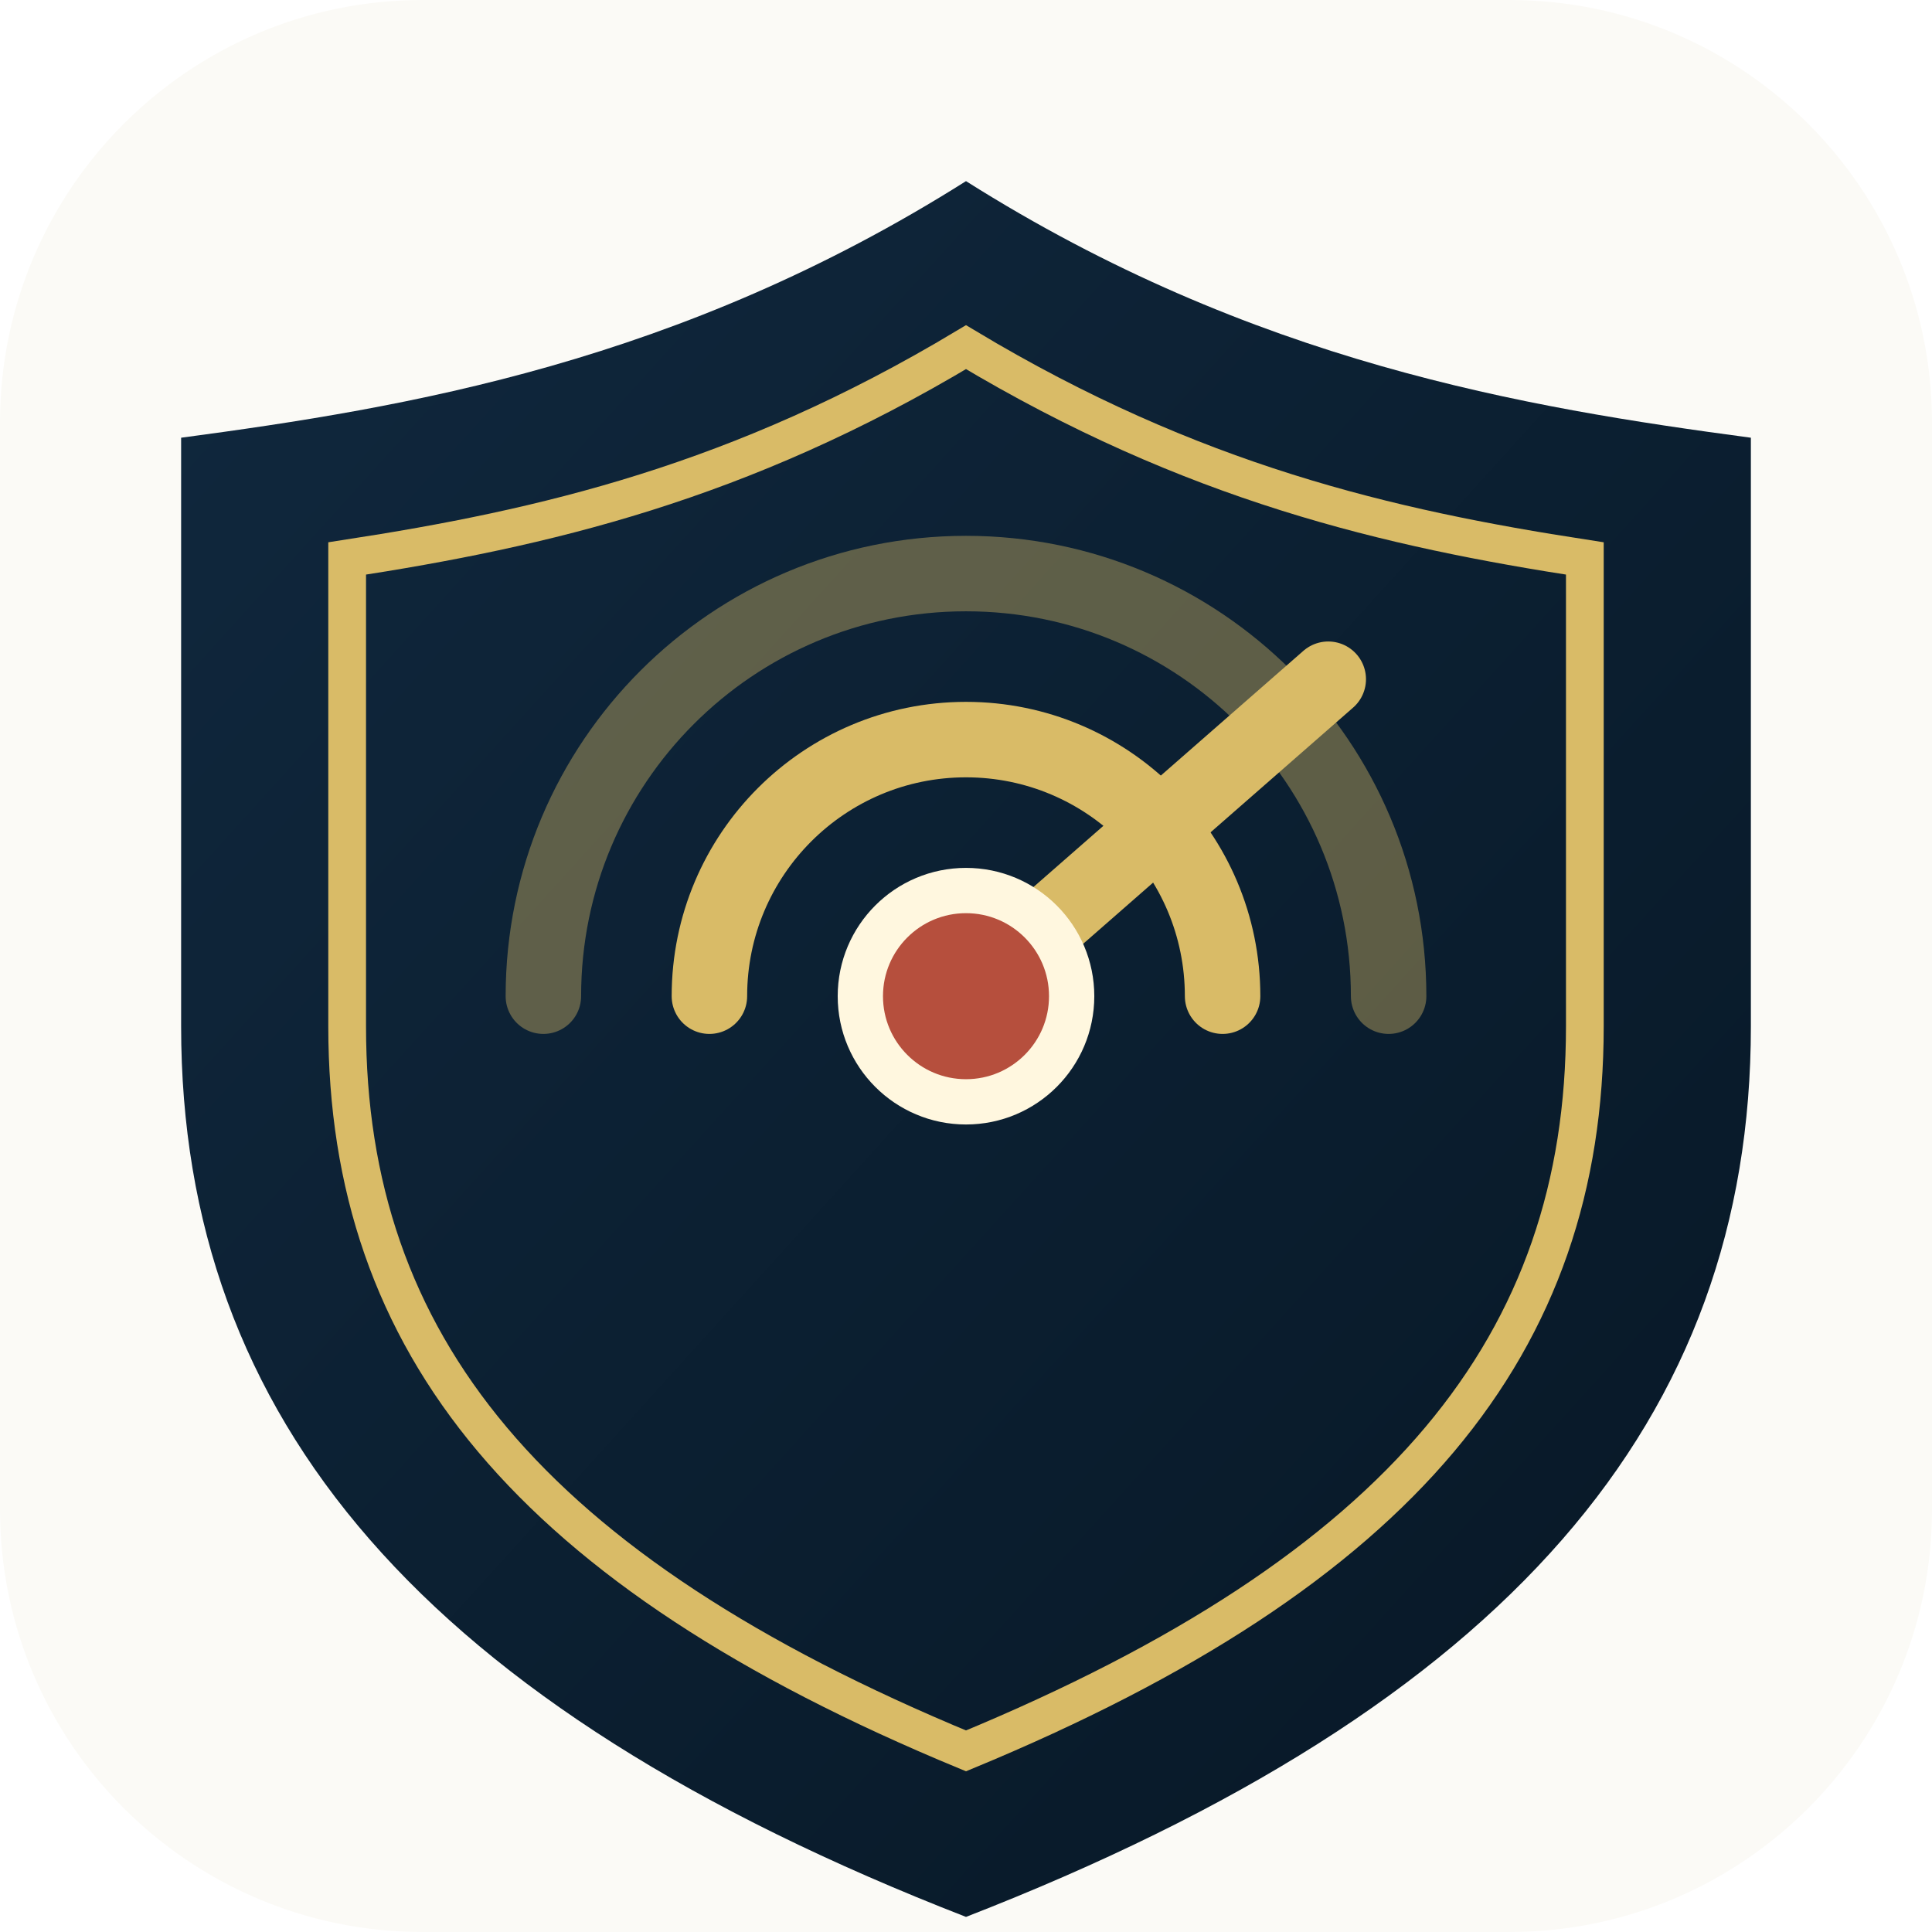
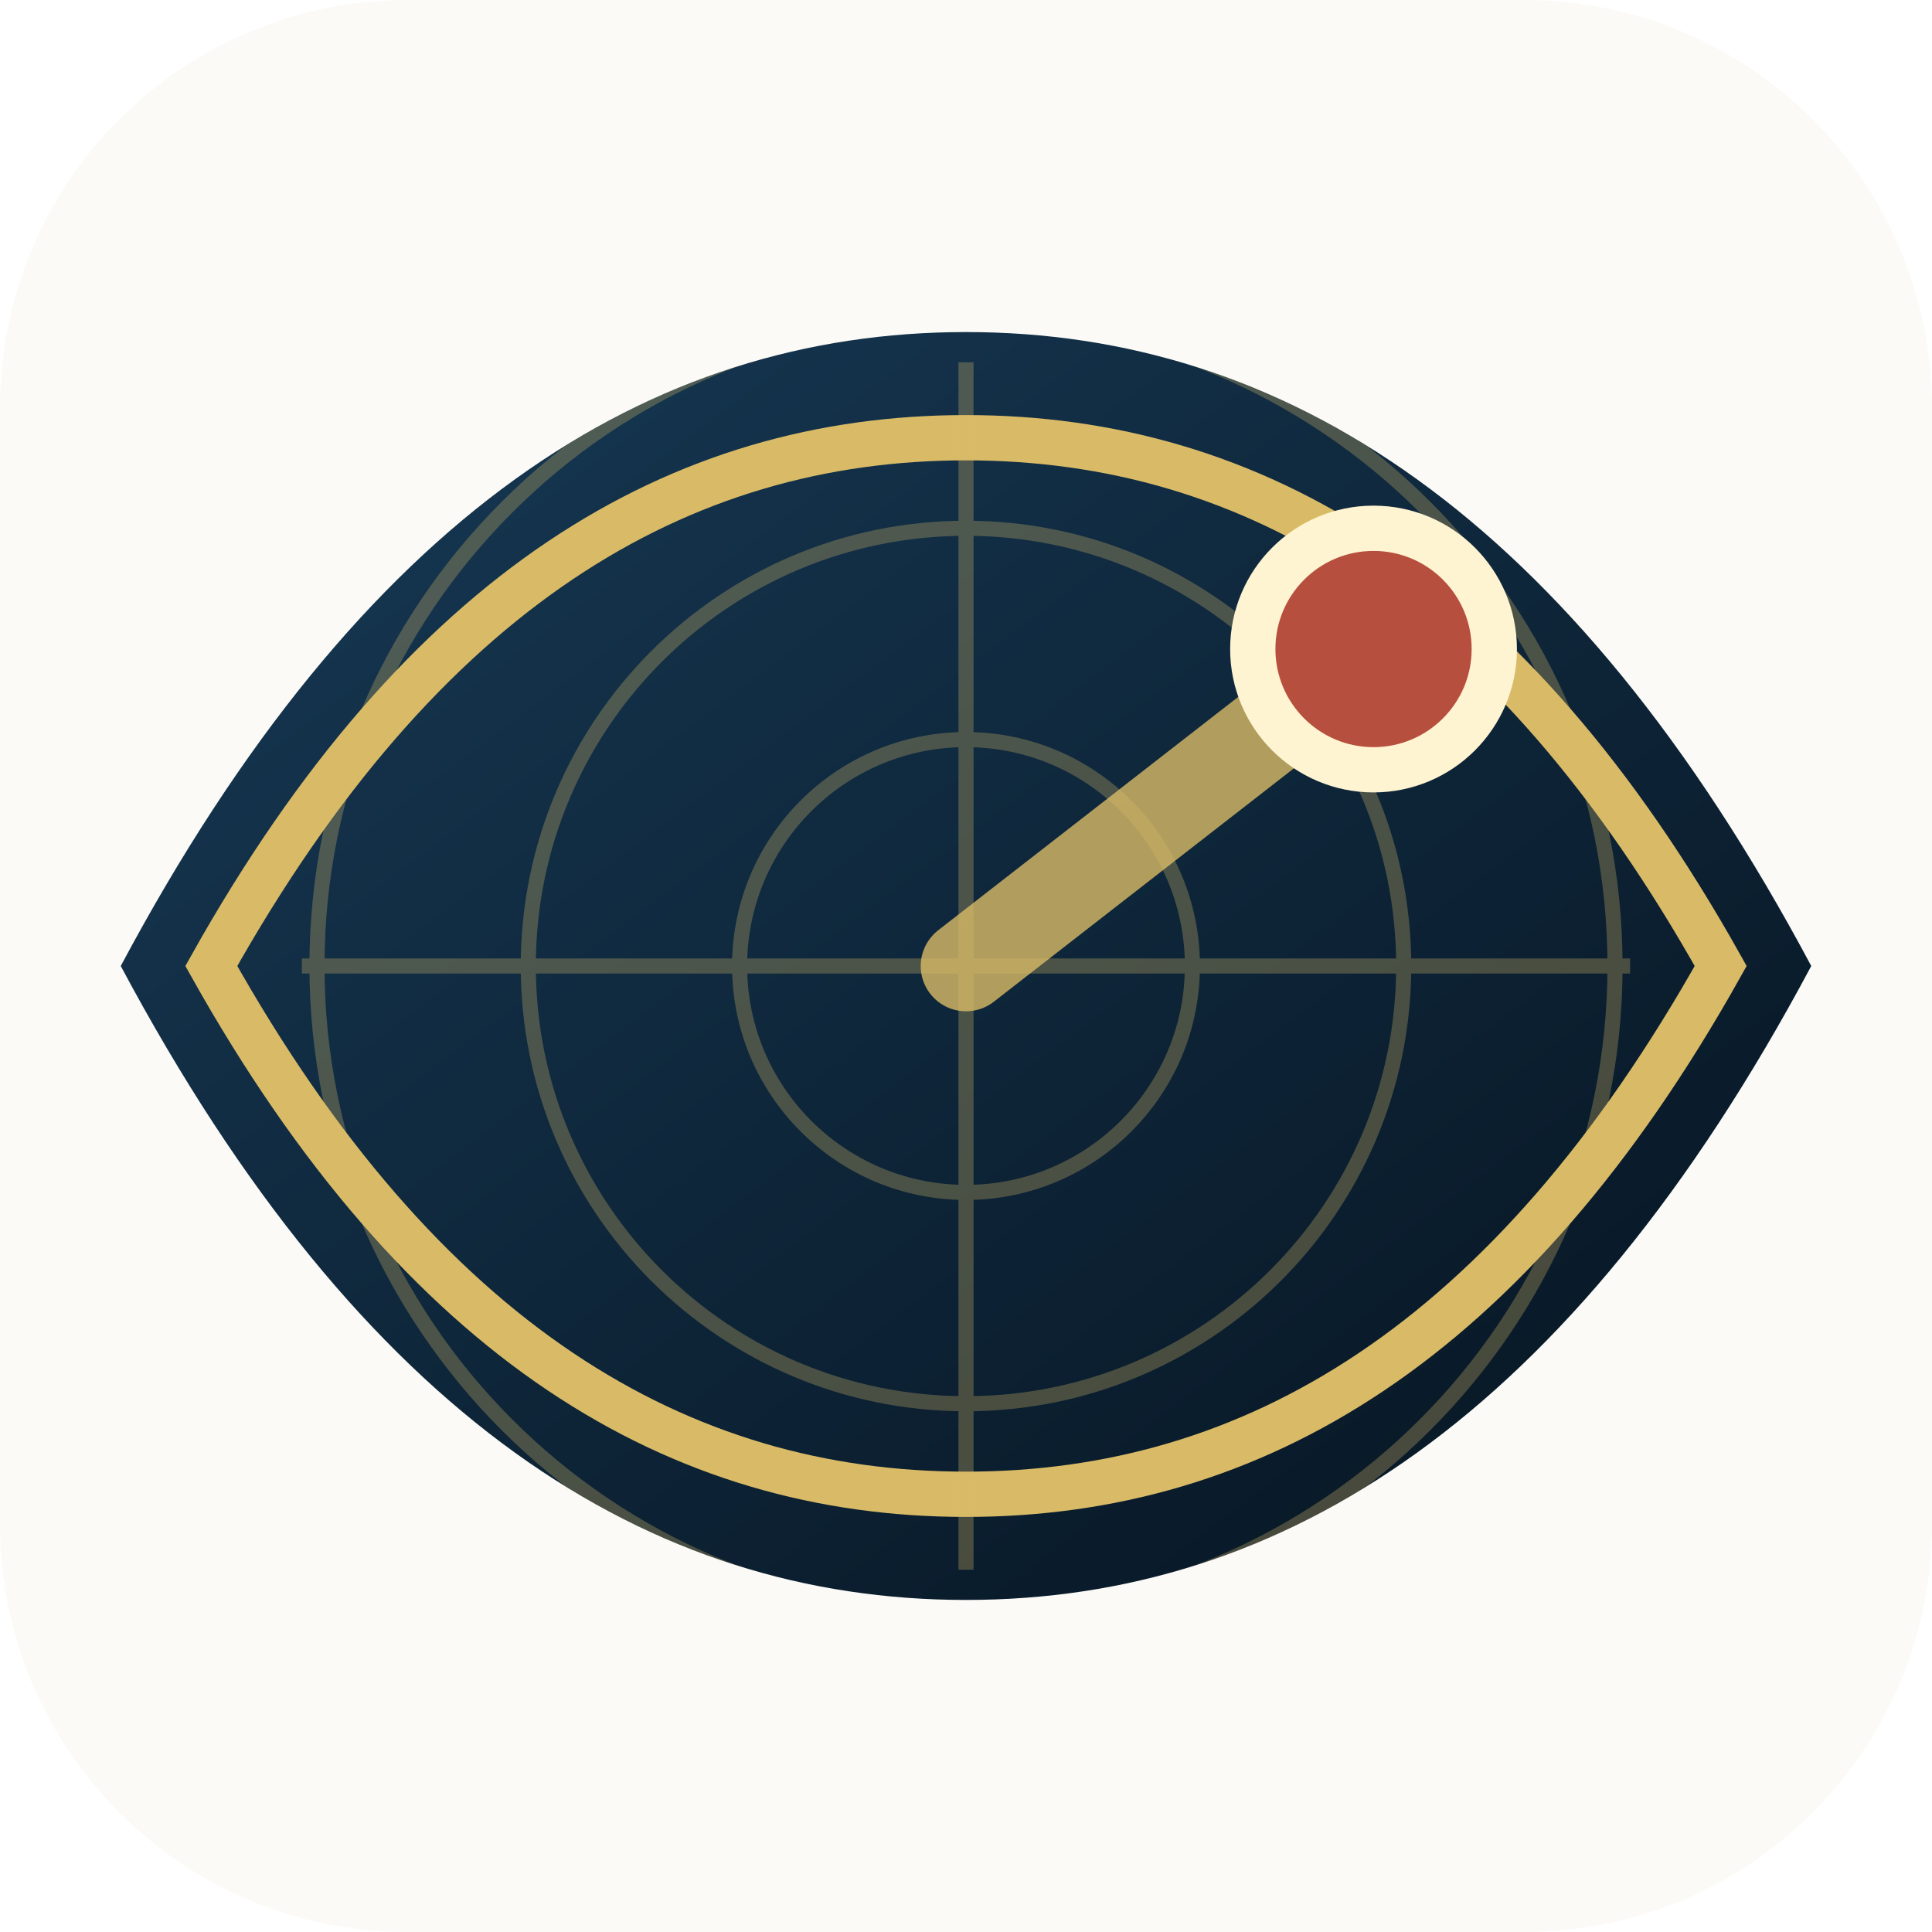
<svg xmlns="http://www.w3.org/2000/svg" viewBox="0 0 128 128" role="img" aria-label="مرصد المخاطر">
  <defs>
-     <linearGradient id="g" x1="0" y1="0" x2="1" y2="1">
-       <stop stop-color="#10283e" />
-       <stop offset="1" stop-color="#071725" />
+     <linearGradient id="bg" x1="0" y1="0" x2="1" y2="1">
+       <stop stop-color="#173a56" />
+       <stop offset="1" stop-color="#06131f" />
    </linearGradient>
+     <clipPath id="lens">
+       <path d="M8 64C24 34 43 22 64 22s40 12 56 42c-16 30-35 42-56 42S24 94 8 64Z" />
+     </clipPath>
  </defs>
-   <rect width="128" height="128" rx="28" fill="#fbfaf6" />
-   <path d="M64 12c19 12 37 15 52 17v39c0 26-16 45-52 59-36-14-52-33-52-59V29c15-2 33-5 52-17Z" fill="url(#g)" />
-   <path d="M64 23c15 9 28 12 41 14v31c0 21-12 36-41 48-29-12-41-27-41-48V37c13-2 26-5 41-14Z" fill="none" stroke="#d9bb67" stroke-width="2.5" />
-   <g transform="translate(64 66)" fill="none" stroke="#d9bb67" stroke-width="5" stroke-linecap="round">
-     <path d="M-28 0a28 28 0 0 1 56 0" opacity=".4" />
-     <path d="M-17 0a17 17 0 0 1 34 0" />
+   <rect width="128" height="128" rx="27" fill="#fbfaf6" />
+   <path d="M8 64C24 34 43 22 64 22s40 12 56 42c-16 30-35 42-56 42S24 94 8 64Z" fill="url(#bg)" />
+   <path d="M14 64C28 39 45 29 64 29s36 10 50 35c-14 25-31 35-50 35S28 89 14 64Z" fill="none" stroke="#d9bb67" stroke-width="3" />
+   <g clip-path="url(#lens)" fill="none" stroke="#d9bb67" opacity=".3">
+     <circle cx="64" cy="64" r="15" />
+     <circle cx="64" cy="64" r="29" />
+     <circle cx="64" cy="64" r="43" />
+     <path d="M20 64h88M64 24v80" />
  </g>
-   <path d="M64 66 88 45" stroke="#d9bb67" stroke-width="5" stroke-linecap="round" />
-   <circle cx="64" cy="66" r="7" fill="#b64f3d" stroke="#fff7df" stroke-width="3" />
+   <path d="M64 64 91 43" stroke="#d9bb67" stroke-width="6" stroke-linecap="round" opacity=".8" />
+   <circle cx="91" cy="43" r="8" fill="#b64f3d" stroke="#fff4d2" stroke-width="3" />
</svg>
